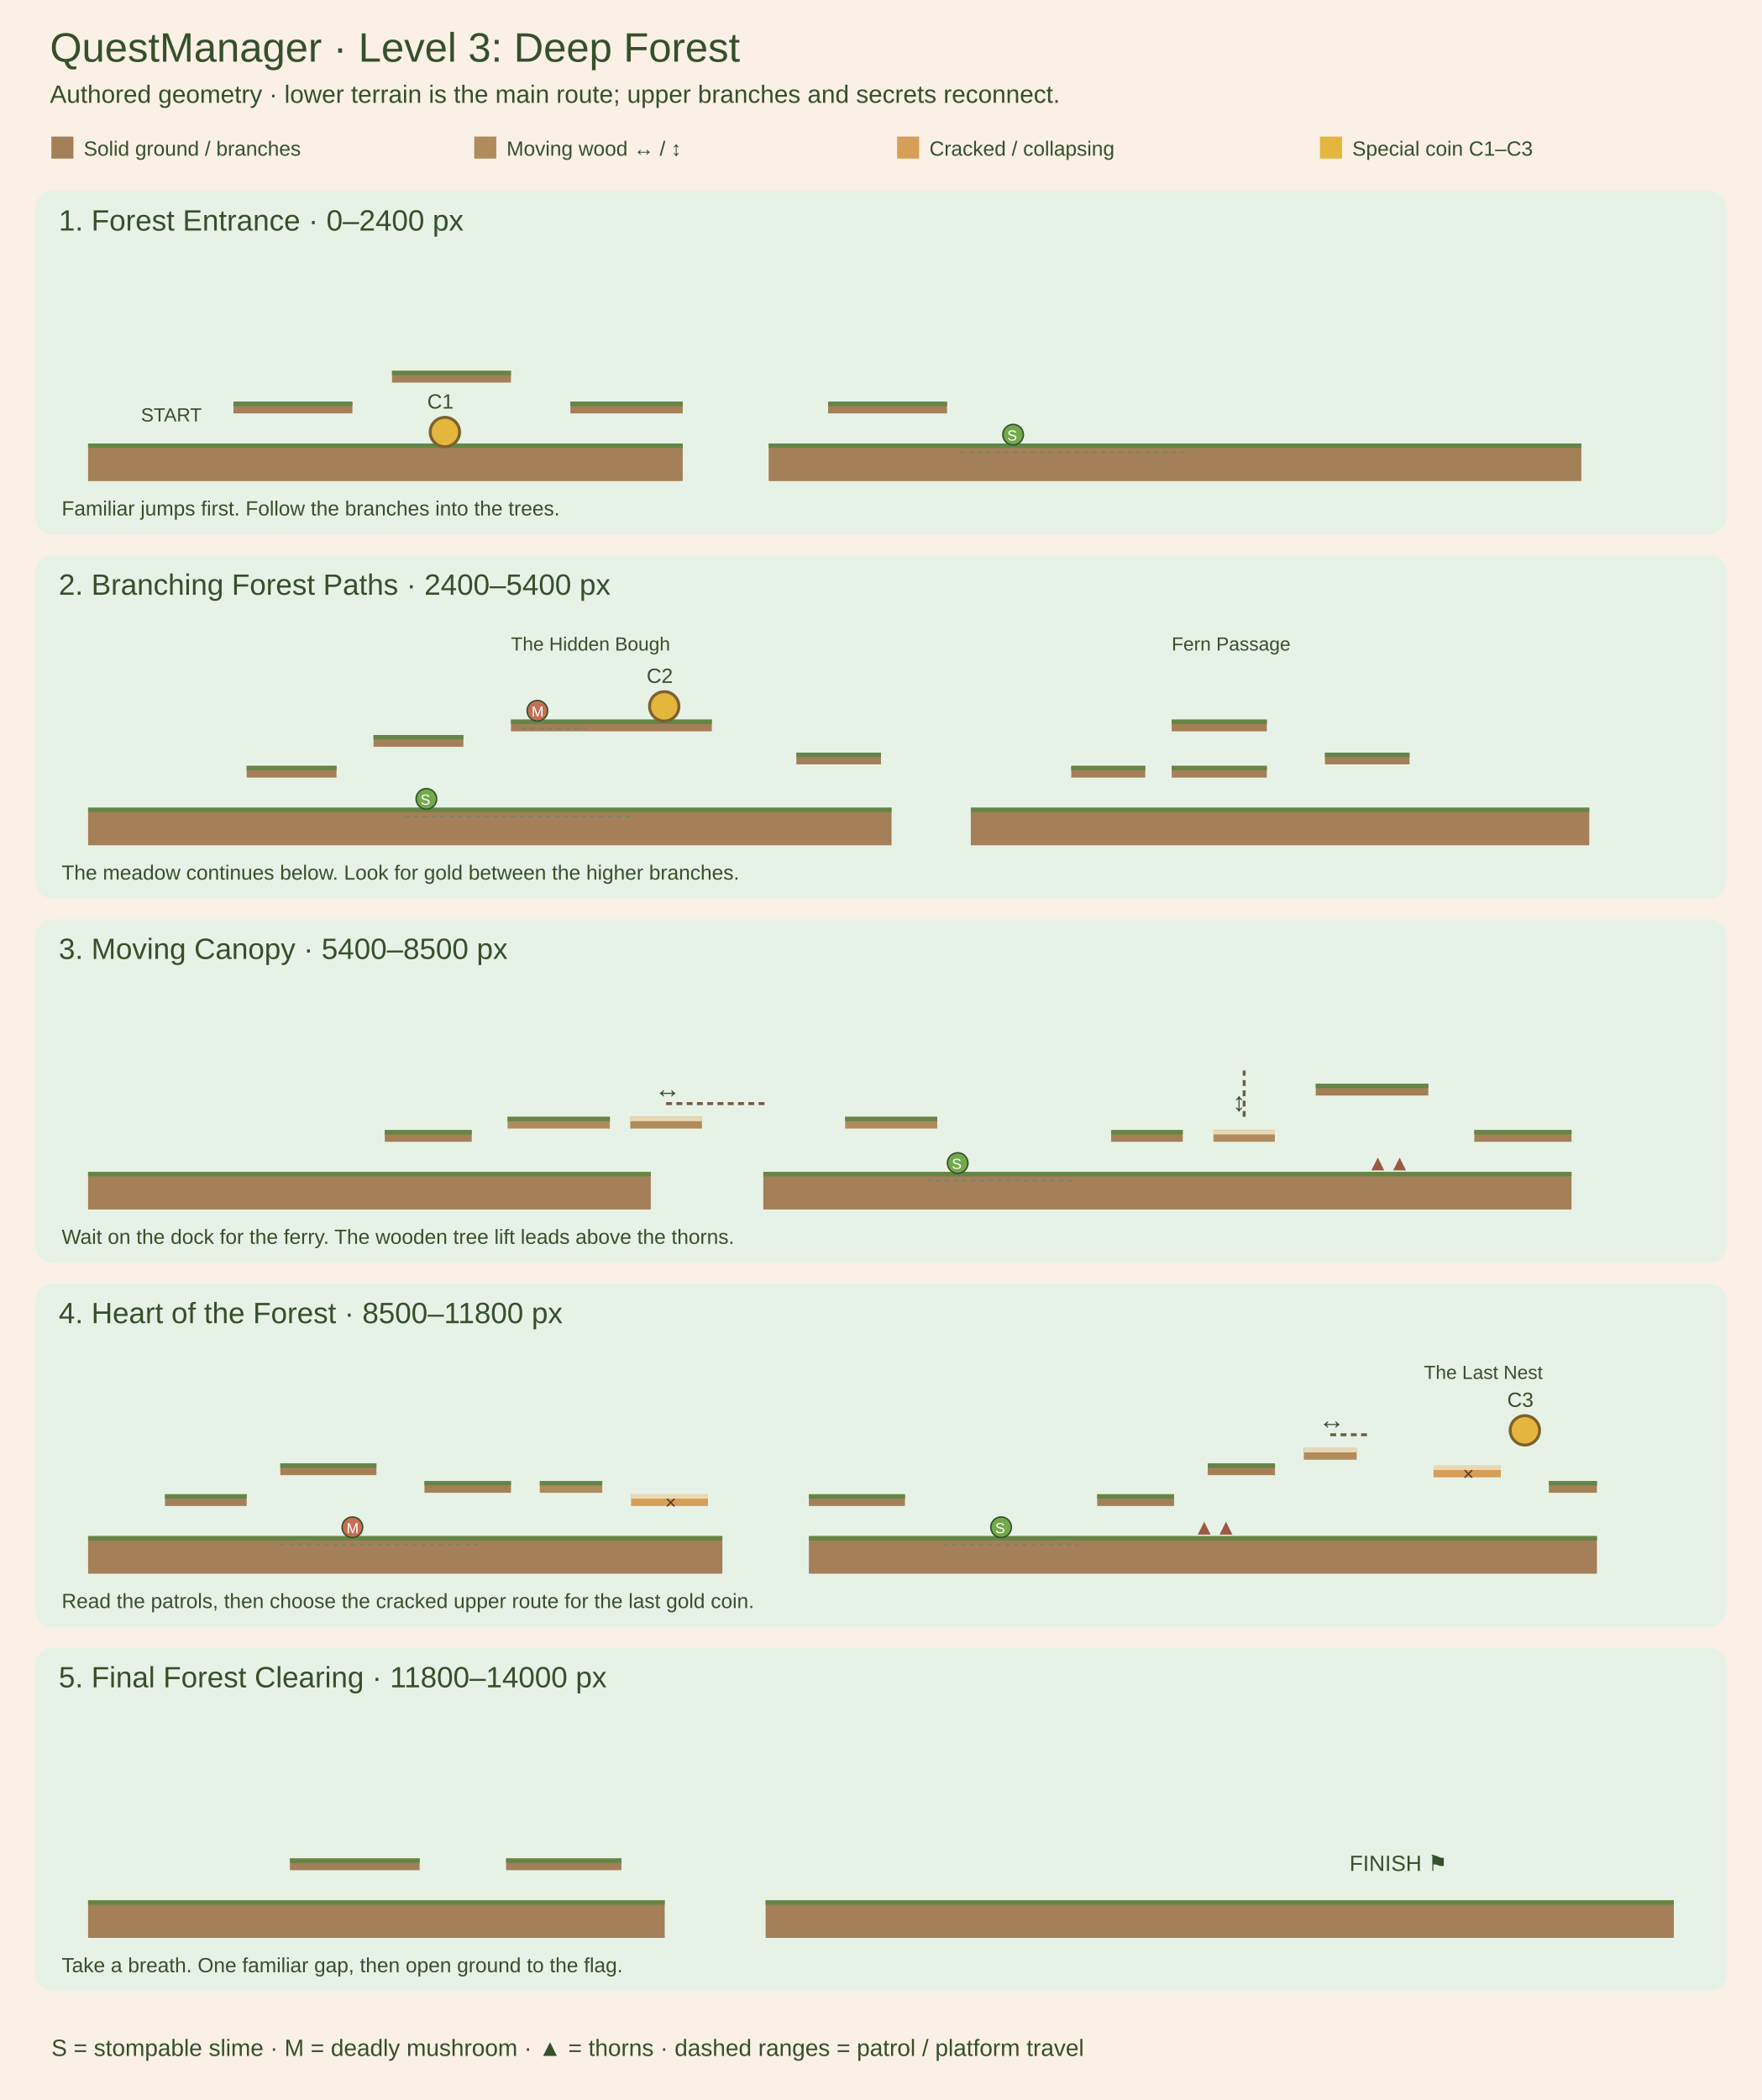
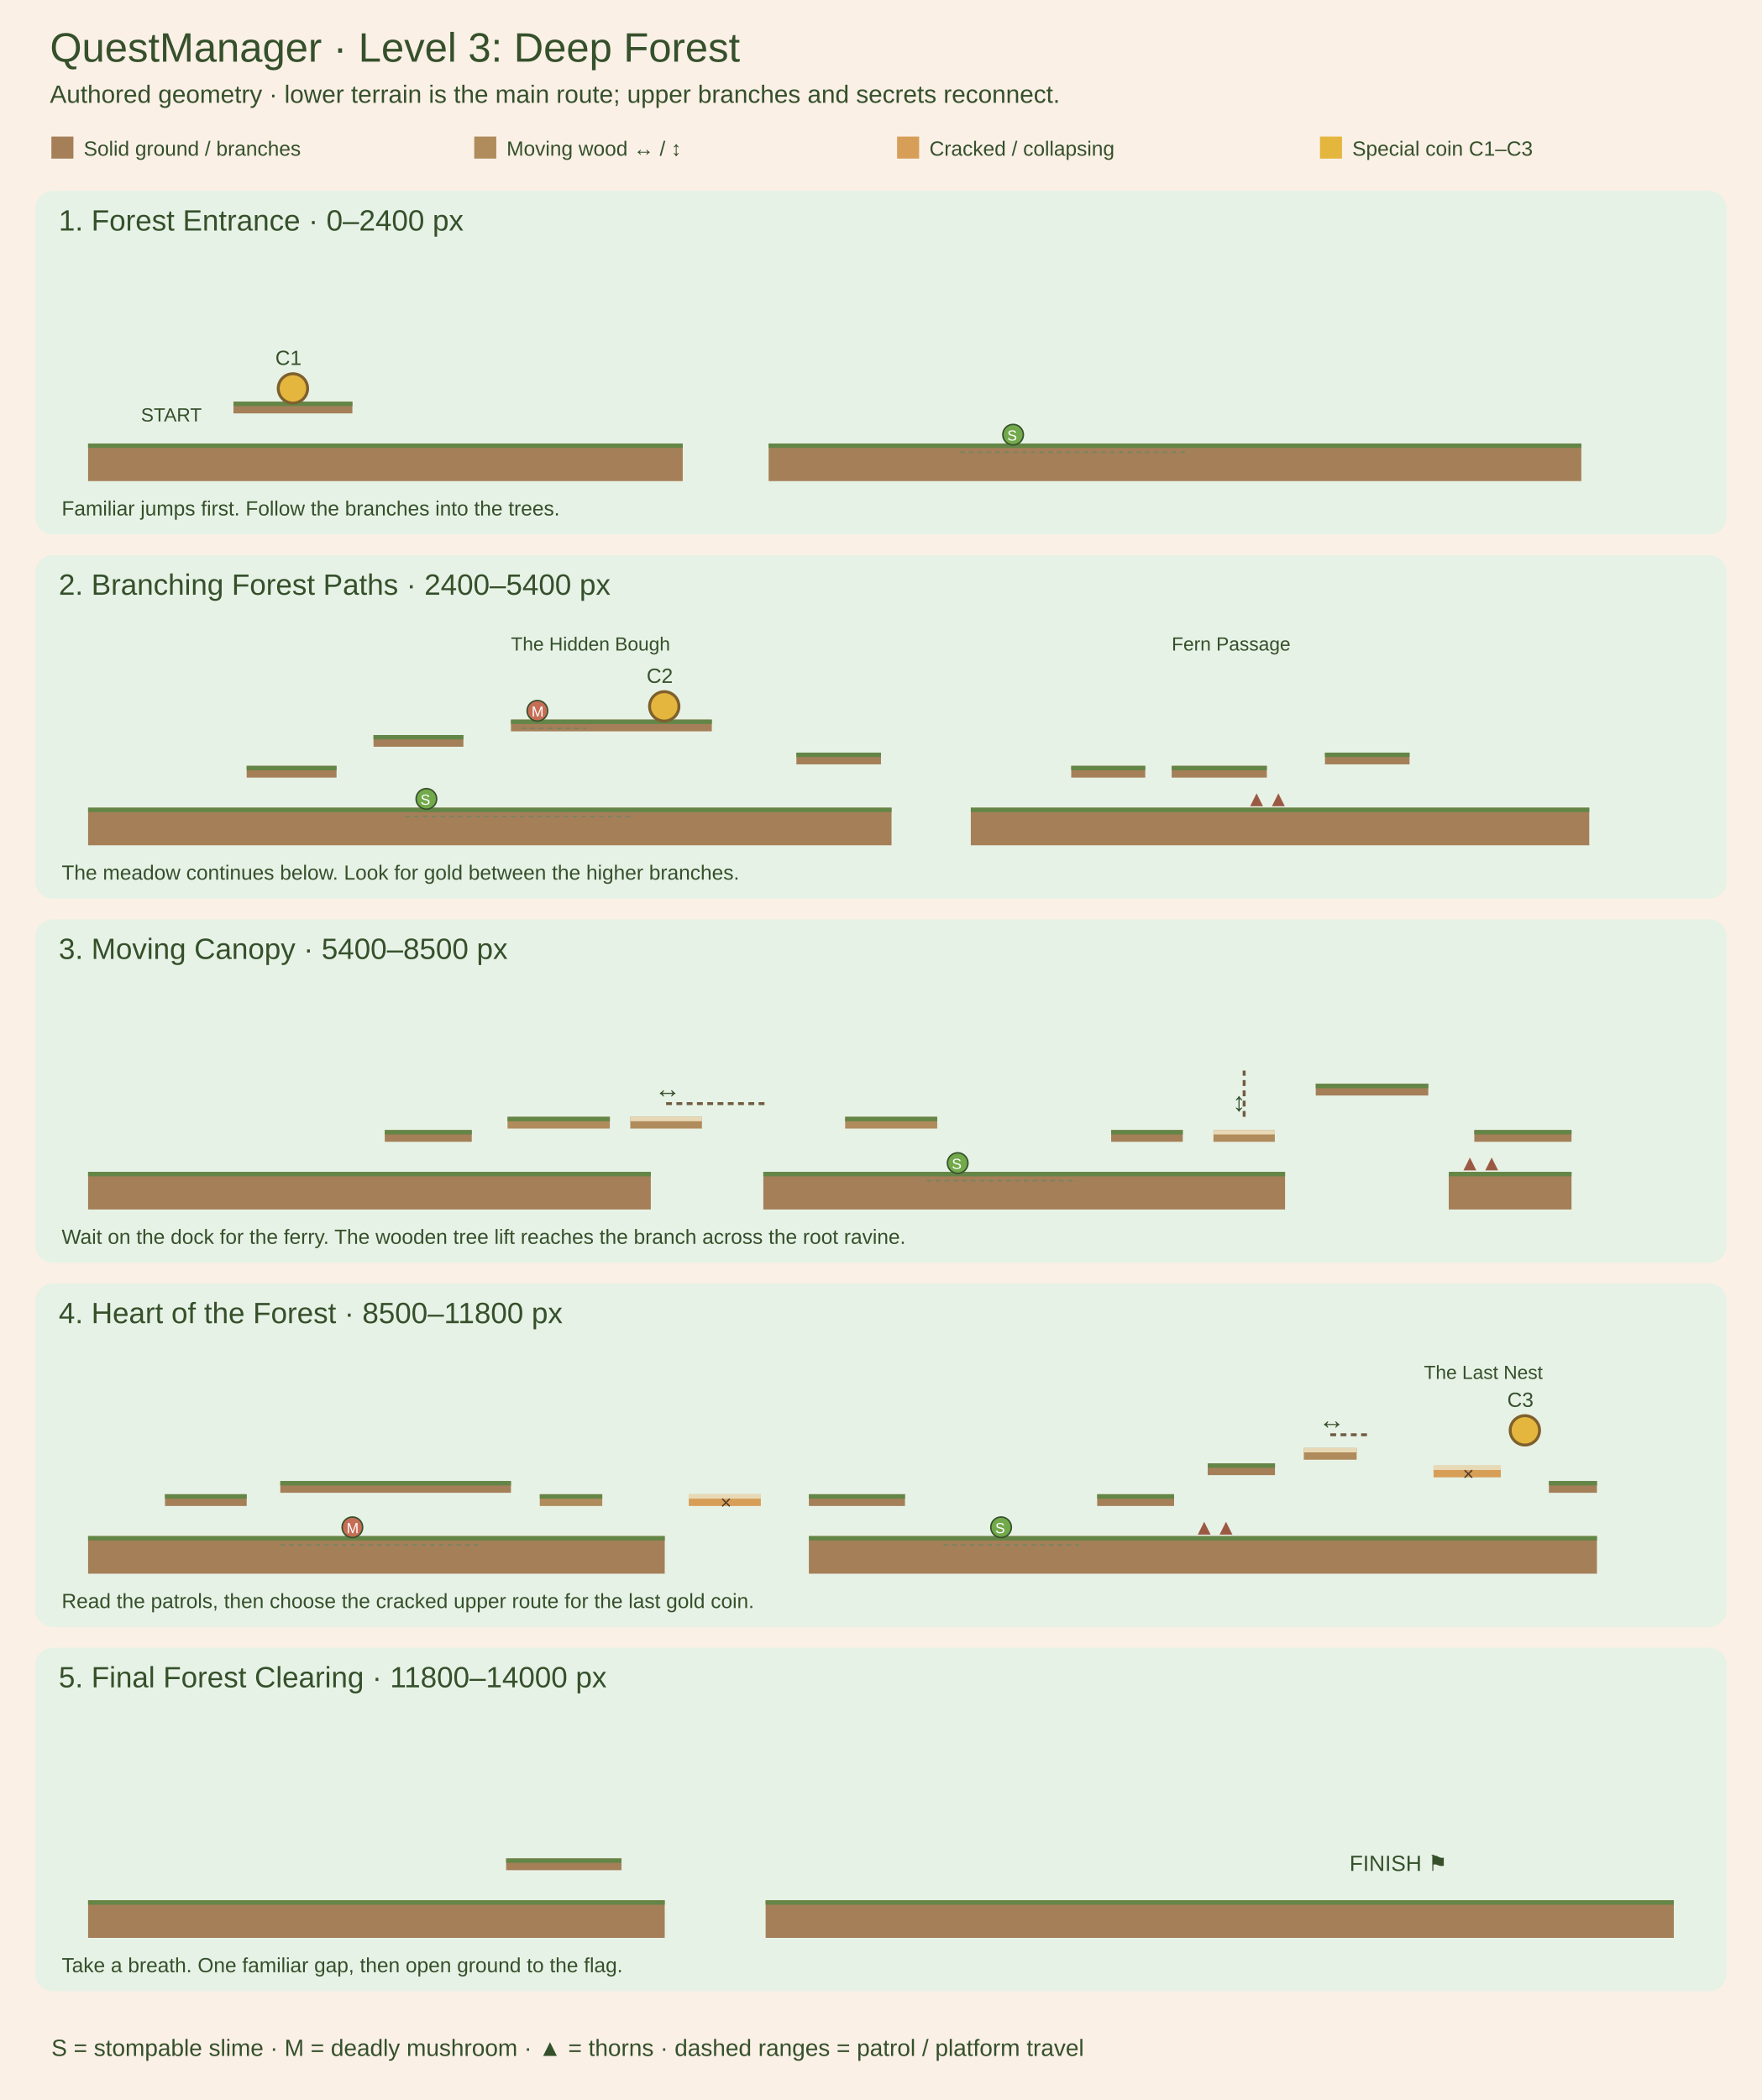
<svg xmlns="http://www.w3.org/2000/svg" width="1200" height="1430" viewBox="0 0 1200 1430" role="img" aria-labelledby="title desc">
  <g font-family="Arial, sans-serif">
    <rect x="0" y="0" width="1200" height="1430" fill="#faf0e6" rx="0" />
    <text x="34" y="42" font-size="28" fill="#35502b">QuestManager · Level 3: Deep Forest</text>
    <text x="34" y="70" font-size="17" fill="#35502b">Authored geometry · lower terrain is the main route; upper branches and secrets reconnect.</text>
    <rect x="35" y="93" width="15" height="15" fill="#a47f58" rx="0" />
    <text x="57" y="106" font-size="14" fill="#35502b">Solid ground / branches</text>
    <rect x="323" y="93" width="15" height="15" fill="#b08b5b" rx="0" />
    <text x="345" y="106" font-size="14" fill="#35502b">Moving wood ↔ / ↕</text>
    <rect x="611" y="93" width="15" height="15" fill="#d79e58" rx="0" />
    <text x="633" y="106" font-size="14" fill="#35502b">Cracked / collapsing</text>
    <rect x="899" y="93" width="15" height="15" fill="#e4b63e" rx="0" />
    <text x="921" y="106" font-size="14" fill="#35502b">Special coin C1–C3</text>
    <rect x="24" y="130" width="1152" height="234" fill="#e7f2e6" rx="12" />
    <text x="40" y="157" font-size="20" fill="#35502b">1. Forest Entrance · 0–2400 px</text>
    <rect x="60" y="302" width="405" height="25.6" fill="#a47f58" rx="0" />
    <rect x="60" y="302" width="405" height="3" fill="#638647" rx="0" />
    <rect x="523.5" y="302" width="553.5" height="25.6" fill="#a47f58" rx="0" />
    <rect x="523.5" y="302" width="553.5" height="3" fill="#638647" rx="0" />
    <rect x="159" y="273.5" width="81" height="8" fill="#a47f58" rx="0" />
    <rect x="159" y="273.5" width="81" height="3" fill="#638647" rx="0" />
-     <rect x="267" y="252.5" width="81" height="8" fill="#a47f58" rx="0" />
-     <rect x="267" y="252.5" width="81" height="3" fill="#638647" rx="0" />
-     <rect x="388.5" y="273.5" width="76.5" height="8" fill="#a47f58" rx="0" />
-     <rect x="388.5" y="273.5" width="76.5" height="3" fill="#638647" rx="0" />
-     <rect x="564" y="273.5" width="81" height="8" fill="#a47f58" rx="0" />
-     <rect x="564" y="273.5" width="81" height="3" fill="#638647" rx="0" />
    <path d="M 654 308 H 807.9" stroke="#748464" stroke-dasharray="3 3" />
    <circle cx="690" cy="296" r="7" fill="#72a94b" stroke="#35502b" />
    <text x="686" y="300" font-size="10" fill="#fff">S</text>
-     <circle cx="303" cy="294.2" r="10" fill="#e4b63e" stroke="#7e602d" stroke-width="2" />
-     <text x="291" y="278.2" font-size="14" fill="#35502b">C1</text>
+     <circle cx="199.5" cy="264.5" r="10" fill="#e4b63e" stroke="#7e602d" stroke-width="2" />
+     <text x="187.5" y="248.5" font-size="14" fill="#35502b">C1</text>
    <text x="42" y="351" font-size="14" fill="#35502b">Familiar jumps first. Follow the branches into the trees.</text>
    <text x="96" y="287" font-size="13" fill="#35502b">START</text>
    <rect x="24" y="378" width="1152" height="234" fill="#e7f2e6" rx="12" />
    <text x="40" y="405" font-size="20" fill="#35502b">2. Branching Forest Paths · 2400–5400 px</text>
    <rect x="60" y="550" width="547.2" height="25.6" fill="#a47f58" rx="0" />
    <rect x="60" y="550" width="547.2" height="3" fill="#638647" rx="0" />
    <rect x="661.2" y="550" width="421.2" height="25.6" fill="#a47f58" rx="0" />
    <rect x="661.2" y="550" width="421.2" height="3" fill="#638647" rx="0" />
    <rect x="168" y="521.5" width="61.2" height="8" fill="#a47f58" rx="0" />
    <rect x="168" y="521.5" width="61.2" height="3" fill="#638647" rx="0" />
    <rect x="254.4" y="500.5" width="61.2" height="8" fill="#a47f58" rx="0" />
    <rect x="254.4" y="500.5" width="61.2" height="3" fill="#638647" rx="0" />
    <rect x="348" y="490" width="136.8" height="8" fill="#a47f58" rx="0" />
    <rect x="348" y="490" width="136.8" height="3" fill="#638647" rx="0" />
    <rect x="542.4" y="512.5" width="57.6" height="8" fill="#a47f58" rx="0" />
    <rect x="542.4" y="512.5" width="57.6" height="3" fill="#638647" rx="0" />
    <rect x="729.6" y="521.5" width="50.4" height="8" fill="#a47f58" rx="0" />
    <rect x="729.6" y="521.5" width="50.4" height="3" fill="#638647" rx="0" />
    <rect x="798" y="521.5" width="64.8" height="8" fill="#a47f58" rx="0" />
    <rect x="798" y="521.5" width="64.8" height="3" fill="#638647" rx="0" />
-     <rect x="798" y="490" width="64.8" height="8" fill="#a47f58" rx="0" />
-     <rect x="798" y="490" width="64.8" height="3" fill="#638647" rx="0" />
    <rect x="902.4" y="512.5" width="57.6" height="8" fill="#a47f58" rx="0" />
    <rect x="902.4" y="512.5" width="57.6" height="3" fill="#638647" rx="0" />
    <path d="M 276 556 H 431.52" stroke="#748464" stroke-dasharray="3 3" />
    <circle cx="290.4" cy="544" r="7" fill="#72a94b" stroke="#35502b" />
    <text x="286.4" y="548" font-size="10" fill="#fff">S</text>
    <path d="M 355.2 496 H 399.12" stroke="#748464" stroke-dasharray="3 3" />
    <circle cx="366" cy="484" r="7" fill="#c66e55" stroke="#35502b" />
    <text x="362" y="488" font-size="10" fill="#fff">M</text>
+     <text x="848.4" y="549" font-size="15" fill="#9b5943">▲▲</text>
    <circle cx="452.4" cy="481" r="10" fill="#e4b63e" stroke="#7e602d" stroke-width="2" />
    <text x="440.4" y="465" font-size="14" fill="#35502b">C2</text>
    <text x="348" y="443" font-size="13" fill="#35502b">The Hidden Bough</text>
    <text x="798" y="443" font-size="13" fill="#35502b">Fern Passage</text>
    <text x="42" y="599" font-size="14" fill="#35502b">The meadow continues below. Look for gold between the higher branches.</text>
    <rect x="24" y="626" width="1152" height="234" fill="#e7f2e6" rx="12" />
    <text x="40" y="653" font-size="20" fill="#35502b">3. Moving Canopy · 5400–8500 px</text>
    <rect x="60" y="798" width="383.226" height="25.6" fill="#a47f58" rx="0" />
    <rect x="60" y="798" width="383.226" height="3" fill="#638647" rx="0" />
-     <rect x="519.871" y="798" width="550.452" height="25.6" fill="#a47f58" rx="0" />
-     <rect x="519.871" y="798" width="550.452" height="3" fill="#638647" rx="0" />
+     <rect x="519.871" y="798" width="355.355" height="25.6" fill="#a47f58" rx="0" />
+     <rect x="519.871" y="798" width="355.355" height="3" fill="#638647" rx="0" />
+     <rect x="986.71" y="798" width="83.613" height="25.6" fill="#a47f58" rx="0" />
+     <rect x="986.71" y="798" width="83.613" height="3" fill="#638647" rx="0" />
    <rect x="262.065" y="769.5" width="59.226" height="8" fill="#a47f58" rx="0" />
    <rect x="262.065" y="769.5" width="59.226" height="3" fill="#638647" rx="0" />
    <rect x="345.677" y="760.5" width="69.677" height="8" fill="#b08b5b" rx="0" />
    <rect x="345.677" y="760.5" width="69.677" height="3" fill="#638647" rx="0" />
    <rect x="429.29" y="760.5" width="48.774" height="8" fill="#b08b5b" rx="0" />
    <rect x="429.29" y="760.5" width="48.774" height="3" fill="#e8d9b6" rx="0" />
    <path d="M 453.677 751.5 L 523.355 751.5" stroke="#715c42" stroke-width="2" stroke-dasharray="4 3" />
    <text x="445.677" y="747.5" font-size="18" fill="#35502b">↔</text>
    <rect x="575.613" y="760.5" width="62.71" height="8" fill="#b08b5b" rx="0" />
    <rect x="575.613" y="760.5" width="62.71" height="3" fill="#638647" rx="0" />
    <rect x="756.774" y="769.5" width="48.774" height="8" fill="#a47f58" rx="0" />
    <rect x="756.774" y="769.5" width="48.774" height="3" fill="#638647" rx="0" />
    <rect x="826.452" y="769.5" width="41.806" height="8" fill="#b08b5b" rx="0" />
    <rect x="826.452" y="769.5" width="41.806" height="3" fill="#e8d9b6" rx="0" />
    <path d="M 847.355 760.5 L 847.355 729" stroke="#715c42" stroke-width="2" stroke-dasharray="4 3" />
    <text x="839.355" y="756.5" font-size="18" fill="#35502b">↕</text>
    <rect x="896.129" y="738" width="76.645" height="8" fill="#a47f58" rx="0" />
    <rect x="896.129" y="738" width="76.645" height="3" fill="#638647" rx="0" />
    <rect x="1004.129" y="769.5" width="66.194" height="8" fill="#a47f58" rx="0" />
    <rect x="1004.129" y="769.5" width="66.194" height="3" fill="#638647" rx="0" />
    <path d="M 631.355 804 H 733.084" stroke="#748464" stroke-dasharray="3 3" />
    <circle cx="652.258" cy="792" r="7" fill="#72a94b" stroke="#35502b" />
    <text x="648.258" y="796" font-size="10" fill="#fff">S</text>
-     <text x="930.968" y="797" font-size="15" fill="#9b5943">▲▲</text>
-     <text x="42" y="847" font-size="14" fill="#35502b">Wait on the dock for the ferry. The wooden tree lift leads above the thorns.</text>
+     <text x="993.677" y="797" font-size="15" fill="#9b5943">▲▲</text>
+     <text x="42" y="847" font-size="14" fill="#35502b">Wait on the dock for the ferry. The wooden tree lift reaches the branch across the root ravine.</text>
    <rect x="24" y="874" width="1152" height="234" fill="#e7f2e6" rx="12" />
    <text x="40" y="901" font-size="20" fill="#35502b">4. Heart of the Forest · 8500–11800 px</text>
-     <rect x="60" y="1046" width="432" height="25.6" fill="#a47f58" rx="0" />
-     <rect x="60" y="1046" width="432" height="3" fill="#638647" rx="0" />
+     <rect x="60" y="1046" width="392.727" height="25.6" fill="#a47f58" rx="0" />
+     <rect x="60" y="1046" width="392.727" height="3" fill="#638647" rx="0" />
    <rect x="550.909" y="1046" width="536.727" height="25.6" fill="#a47f58" rx="0" />
    <rect x="550.909" y="1046" width="536.727" height="3" fill="#638647" rx="0" />
    <rect x="112.364" y="1017.5" width="55.636" height="8" fill="#a47f58" rx="0" />
    <rect x="112.364" y="1017.5" width="55.636" height="3" fill="#638647" rx="0" />
-     <rect x="190.909" y="996.5" width="65.455" height="8" fill="#a47f58" rx="0" />
-     <rect x="190.909" y="996.5" width="65.455" height="3" fill="#638647" rx="0" />
-     <rect x="289.091" y="1008.5" width="58.909" height="8" fill="#a47f58" rx="0" />
-     <rect x="289.091" y="1008.5" width="58.909" height="3" fill="#638647" rx="0" />
-     <rect x="367.636" y="1008.5" width="42.545" height="8" fill="#b08b5b" rx="0" />
-     <rect x="367.636" y="1008.5" width="42.545" height="3" fill="#638647" rx="0" />
-     <rect x="429.818" y="1017.5" width="52.364" height="8" fill="#d79e58" rx="0" />
-     <rect x="429.818" y="1017.5" width="52.364" height="3" fill="#e8d9b6" rx="0" />
-     <text x="453" y="1027.5" font-size="13" fill="#513c2b">×</text>
+     <rect x="190.909" y="1008.5" width="157.091" height="8" fill="#a47f58" rx="0" />
+     <rect x="190.909" y="1008.5" width="157.091" height="3" fill="#638647" rx="0" />
+     <rect x="367.636" y="1017.5" width="42.545" height="8" fill="#b08b5b" rx="0" />
+     <rect x="367.636" y="1017.5" width="42.545" height="3" fill="#638647" rx="0" />
+     <rect x="469.091" y="1017.5" width="49.091" height="8" fill="#d79e58" rx="0" />
+     <rect x="469.091" y="1017.5" width="49.091" height="3" fill="#e8d9b6" rx="0" />
+     <text x="490.636" y="1027.5" font-size="13" fill="#513c2b">×</text>
    <rect x="550.909" y="1017.5" width="65.455" height="8" fill="#a47f58" rx="0" />
    <rect x="550.909" y="1017.5" width="65.455" height="3" fill="#638647" rx="0" />
    <rect x="747.273" y="1017.5" width="52.364" height="8" fill="#a47f58" rx="0" />
    <rect x="747.273" y="1017.5" width="52.364" height="3" fill="#638647" rx="0" />
    <rect x="822.545" y="996.5" width="45.818" height="8" fill="#a47f58" rx="0" />
    <rect x="822.545" y="996.5" width="45.818" height="3" fill="#638647" rx="0" />
    <rect x="888" y="986" width="36" height="8" fill="#b08b5b" rx="0" />
    <rect x="888" y="986" width="36" height="3" fill="#e8d9b6" rx="0" />
    <path d="M 906 977 L 932.182 977" stroke="#715c42" stroke-width="2" stroke-dasharray="4 3" />
    <text x="898" y="973" font-size="18" fill="#35502b">↔</text>
    <rect x="976.364" y="998" width="45.818" height="8" fill="#d79e58" rx="0" />
    <rect x="976.364" y="998" width="45.818" height="3" fill="#e8d9b6" rx="0" />
    <text x="996.273" y="1008" font-size="13" fill="#513c2b">×</text>
    <rect x="1054.909" y="1008.5" width="32.727" height="8" fill="#a47f58" rx="0" />
    <rect x="1054.909" y="1008.5" width="32.727" height="3" fill="#638647" rx="0" />
    <path d="M 190.909 1052 H 325.745" stroke="#748464" stroke-dasharray="3 3" />
    <circle cx="240" cy="1040" r="7" fill="#c66e55" stroke="#35502b" />
    <text x="236" y="1044" font-size="10" fill="#fff">M</text>
    <path d="M 642.545 1052 H 734.836" stroke="#748464" stroke-dasharray="3 3" />
    <circle cx="681.818" cy="1040" r="7" fill="#72a94b" stroke="#35502b" />
    <text x="677.818" y="1044" font-size="10" fill="#fff">S</text>
    <text x="812.727" y="1045" font-size="15" fill="#9b5943">▲▲</text>
    <circle cx="1038.545" cy="974" r="10" fill="#e4b63e" stroke="#7e602d" stroke-width="2" />
    <text x="1026.545" y="958" font-size="14" fill="#35502b">C3</text>
    <text x="969.818" y="939" font-size="13" fill="#35502b">The Last Nest</text>
    <text x="42" y="1095" font-size="14" fill="#35502b">Read the patrols, then choose the cracked upper route for the last gold coin.</text>
    <rect x="24" y="1122" width="1152" height="234" fill="#e7f2e6" rx="12" />
    <text x="40" y="1149" font-size="20" fill="#35502b">5. Final Forest Clearing · 11800–14000 px</text>
    <rect x="60" y="1294" width="392.727" height="25.6" fill="#a47f58" rx="0" />
    <rect x="60" y="1294" width="392.727" height="3" fill="#638647" rx="0" />
    <rect x="521.455" y="1294" width="618.545" height="25.6" fill="#a47f58" rx="0" />
    <rect x="521.455" y="1294" width="618.545" height="3" fill="#638647" rx="0" />
-     <rect x="197.455" y="1265.5" width="88.364" height="8" fill="#a47f58" rx="0" />
-     <rect x="197.455" y="1265.5" width="88.364" height="3" fill="#638647" rx="0" />
    <rect x="344.727" y="1265.5" width="78.545" height="8" fill="#a47f58" rx="0" />
    <rect x="344.727" y="1265.5" width="78.545" height="3" fill="#638647" rx="0" />
    <text x="42" y="1343" font-size="14" fill="#35502b">Take a breath. One familiar gap, then open ground to the flag.</text>
    <text x="919.091" y="1274" font-size="15" fill="#35502b">FINISH ⚑</text>
    <text x="35" y="1400" font-size="16" fill="#35502b">S = stompable slime · M = deadly mushroom · ▲ = thorns · dashed ranges = patrol / platform travel</text>
  </g>
</svg>
